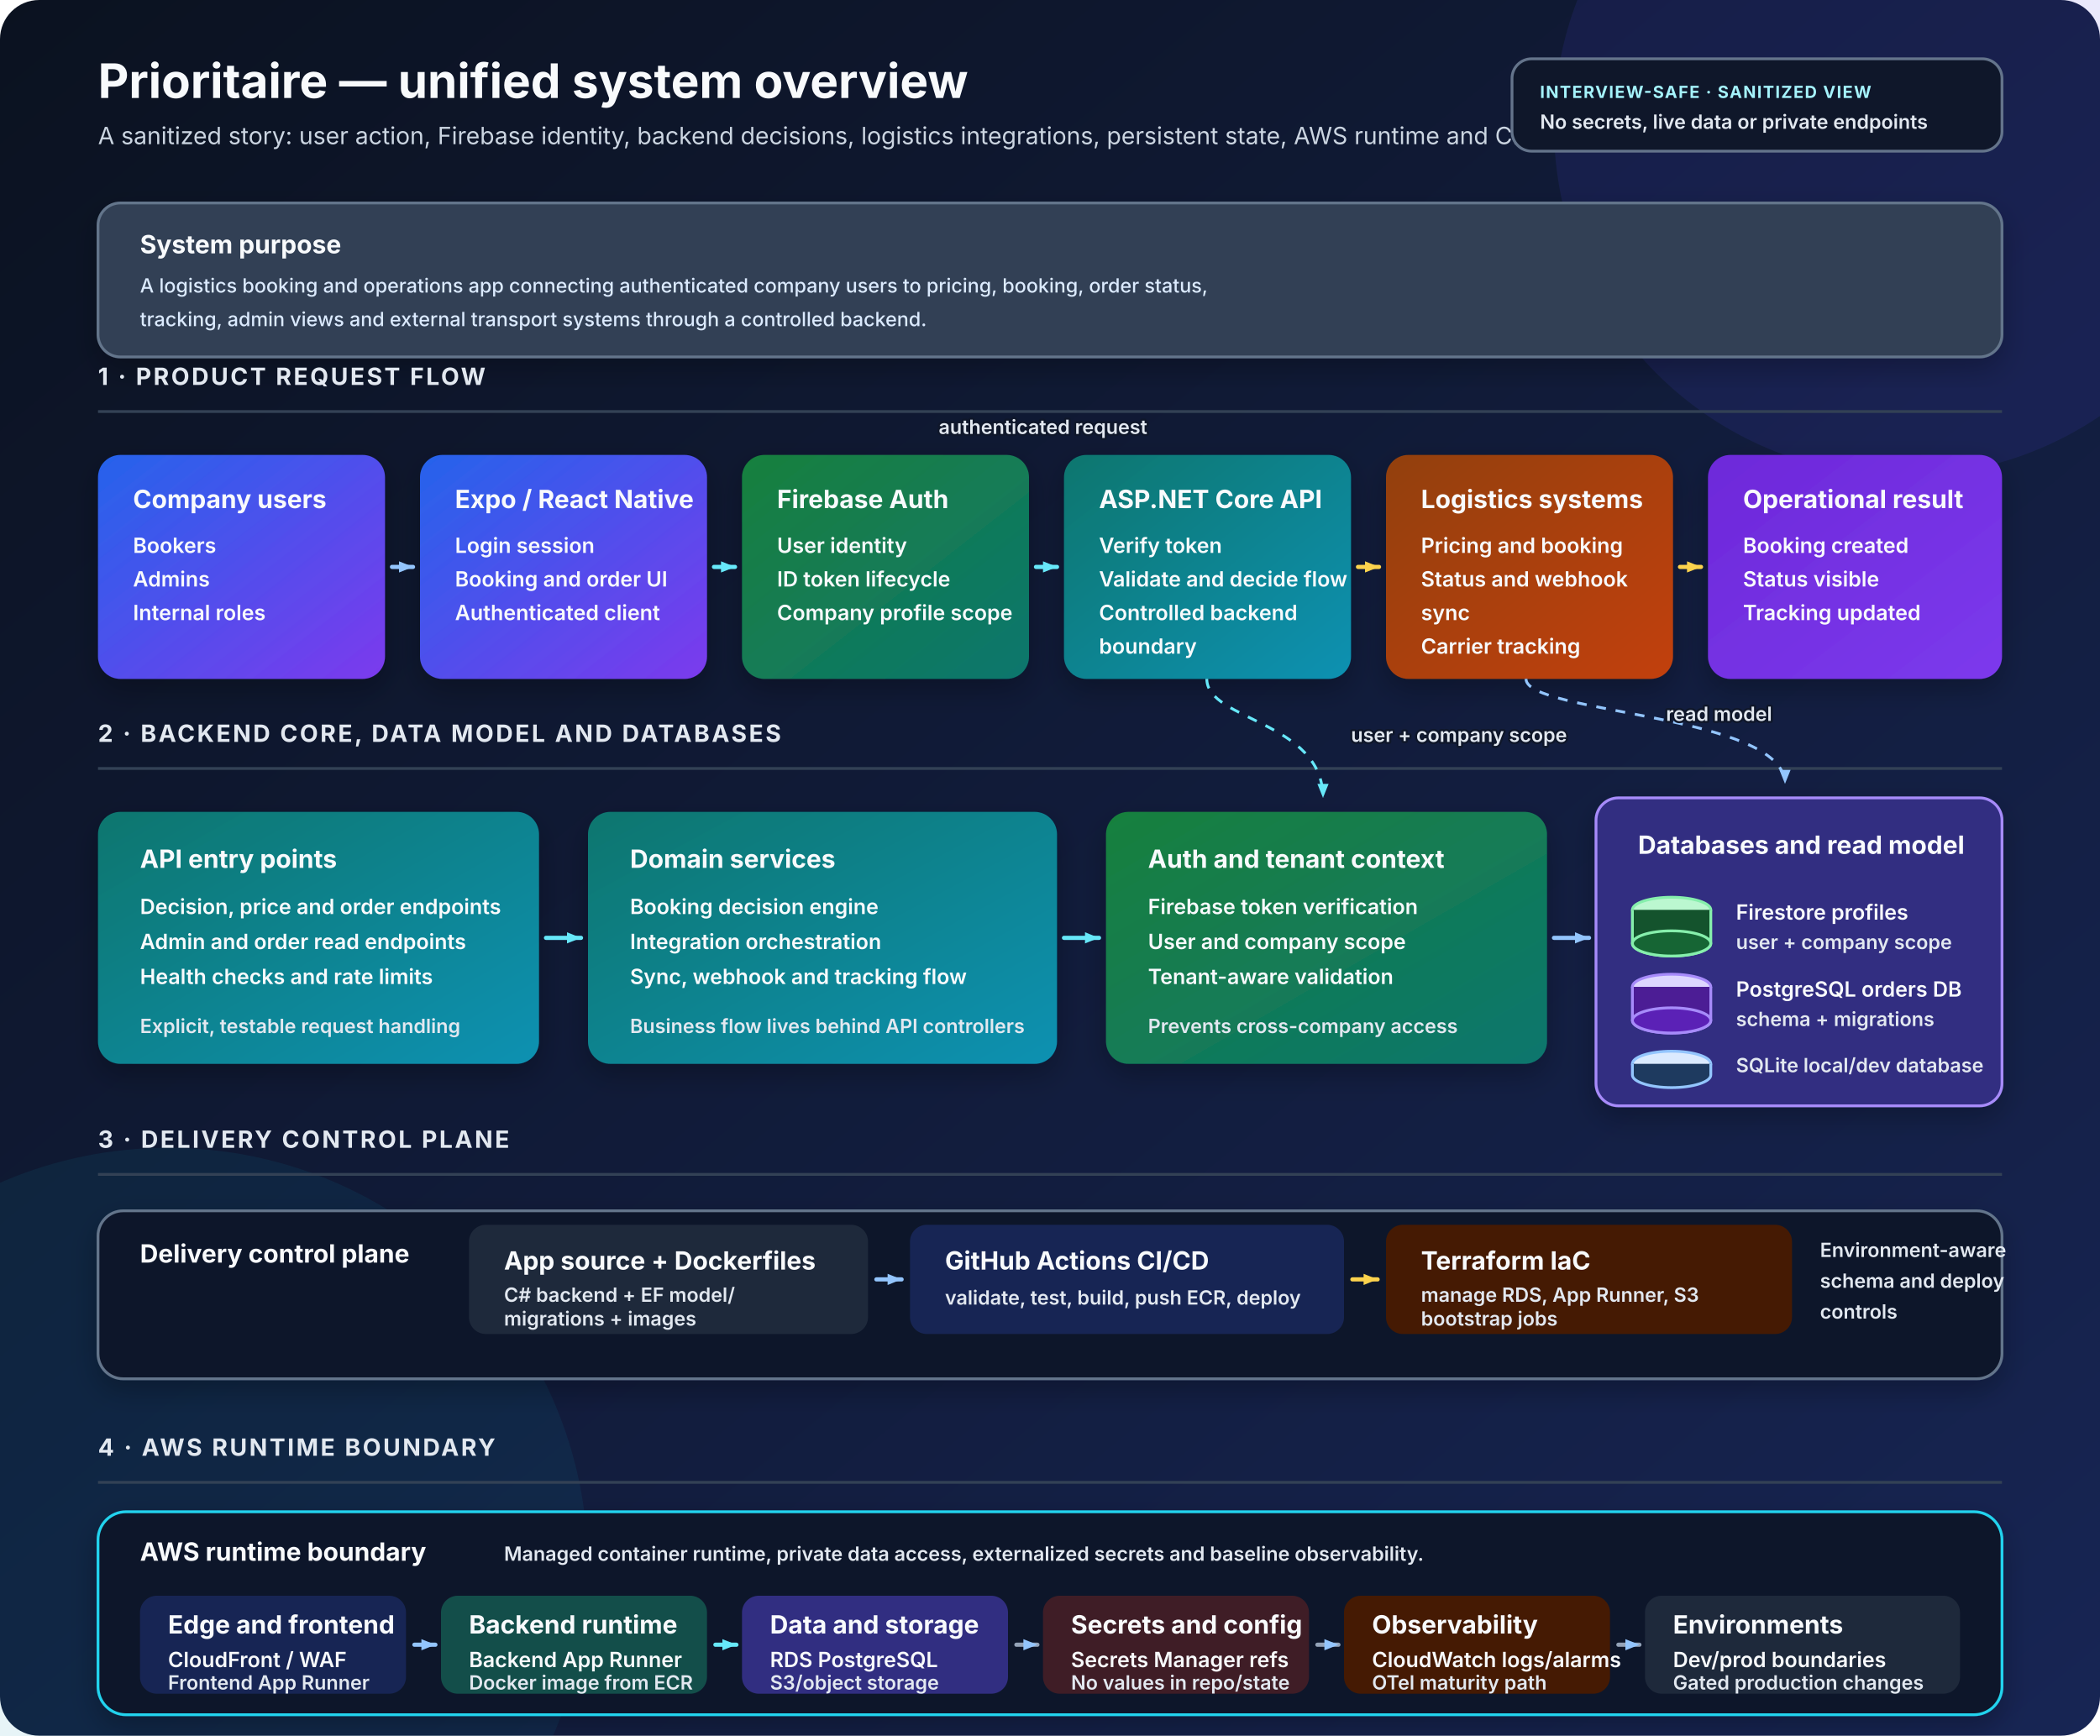
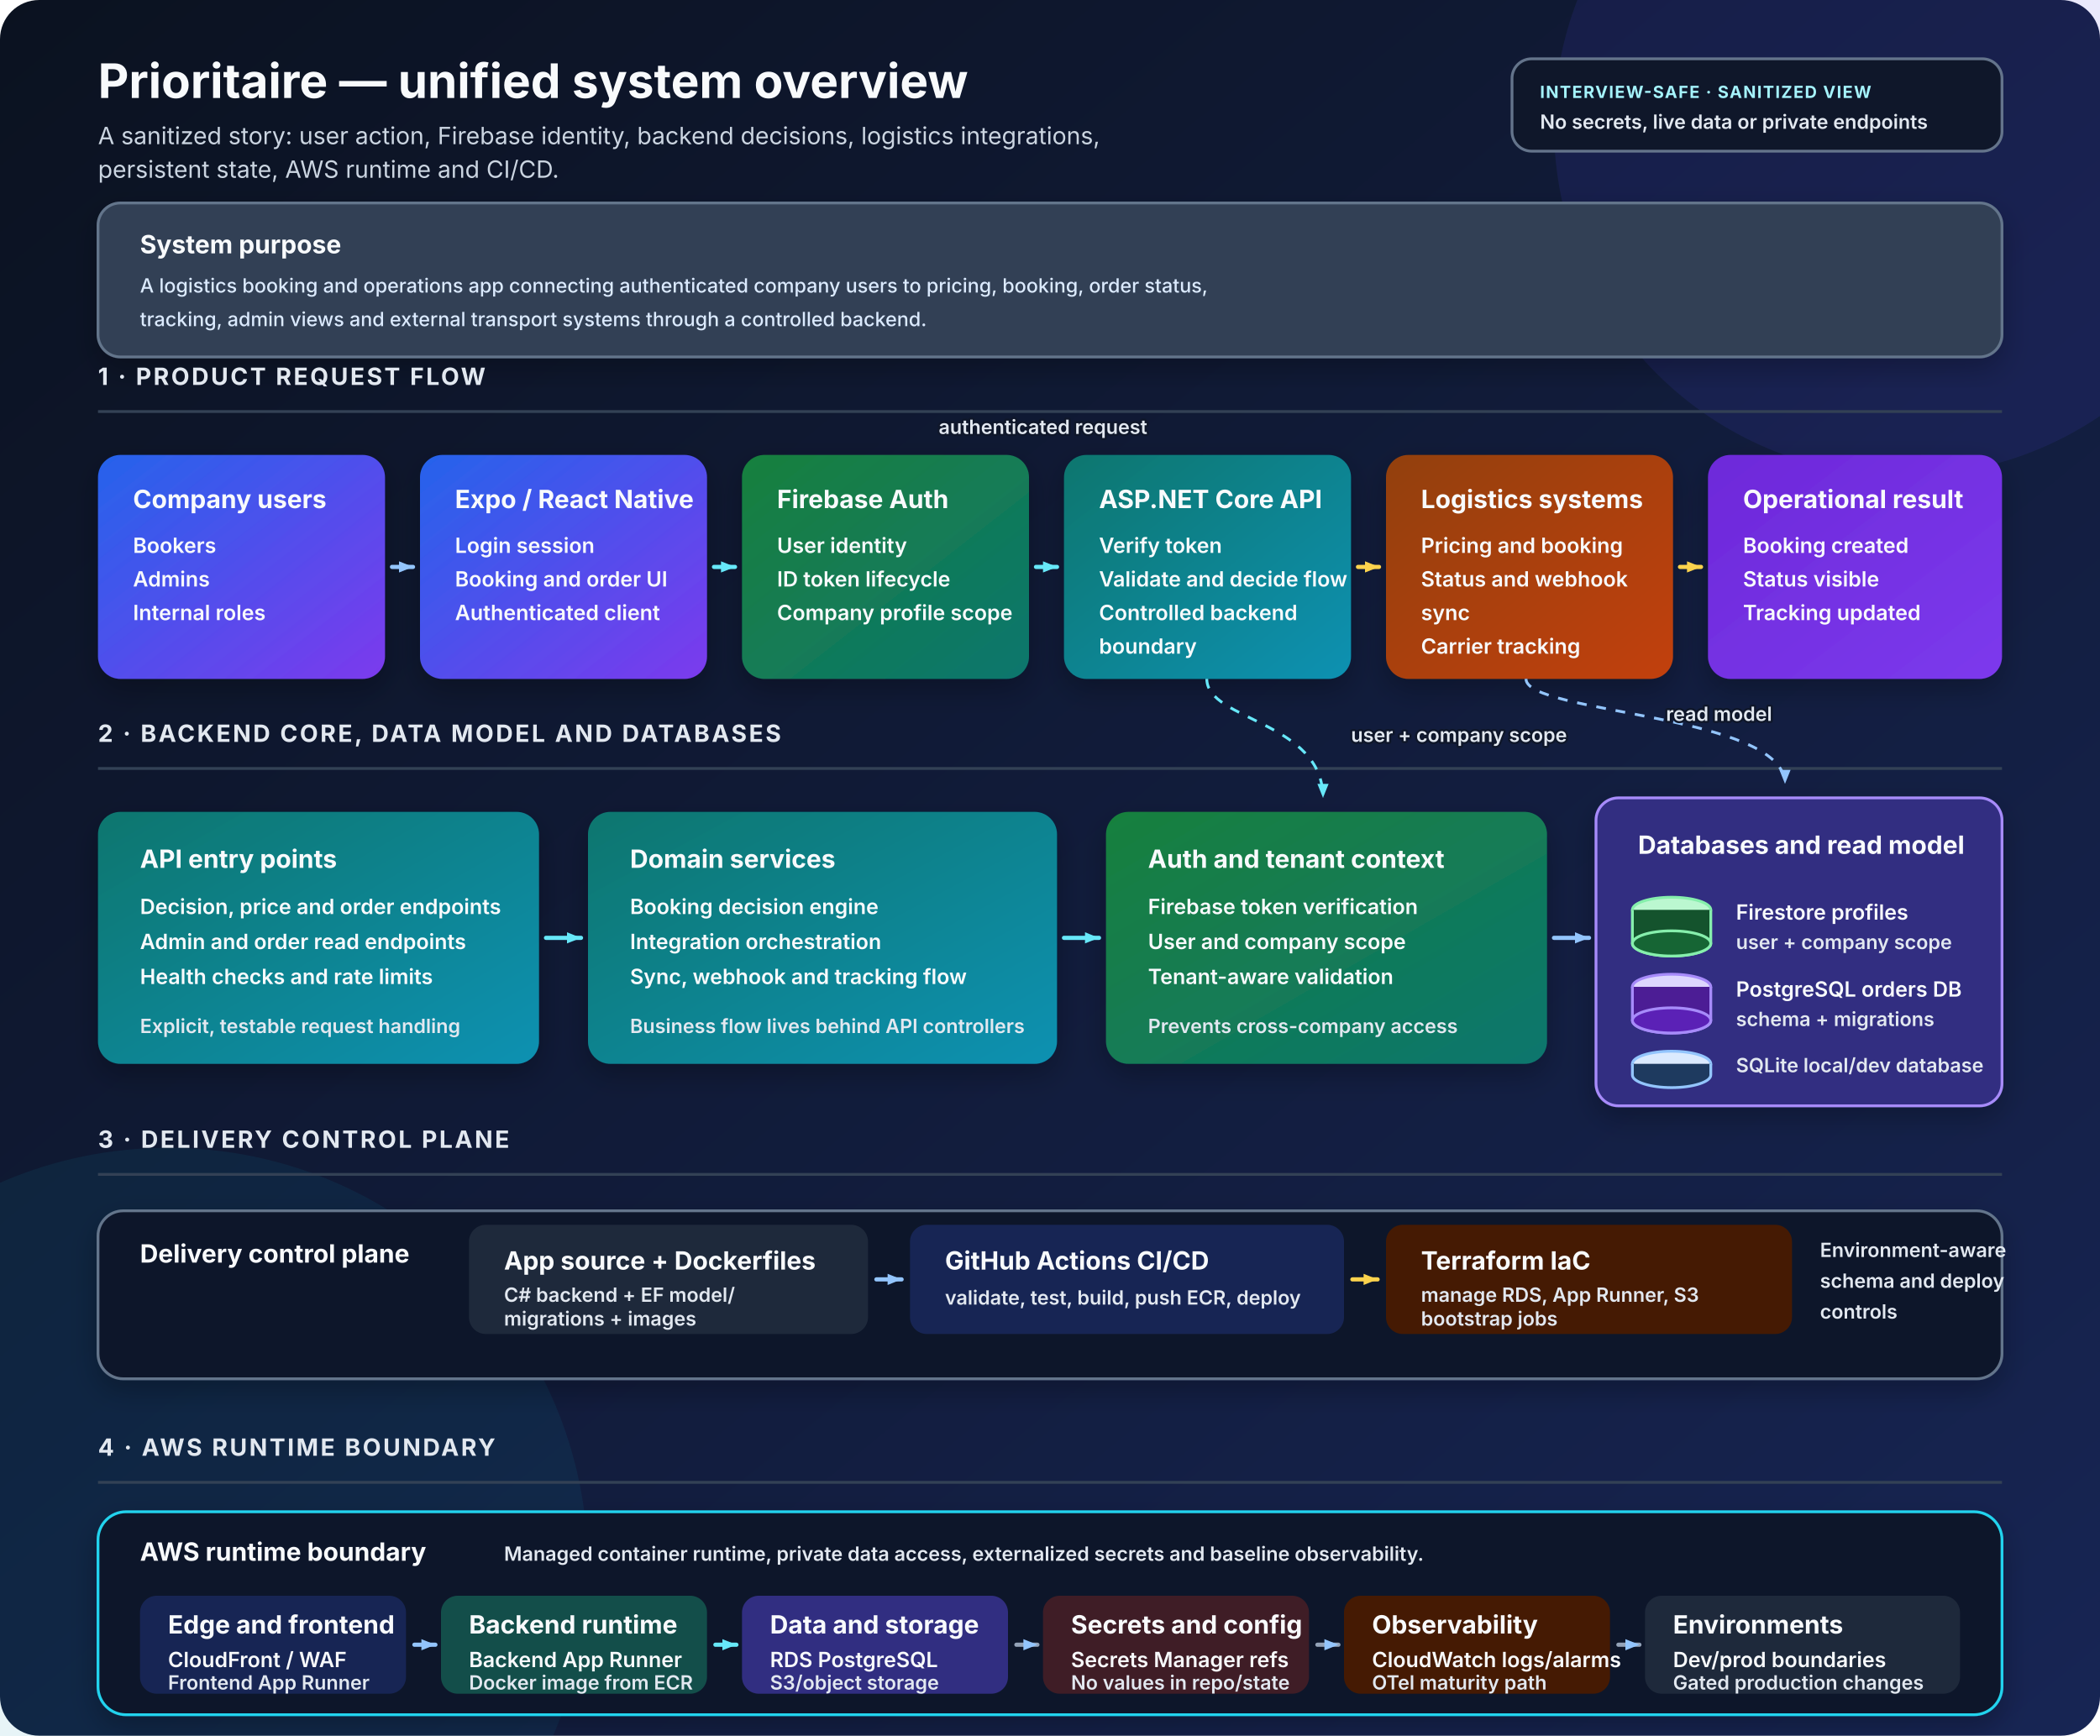
<svg xmlns="http://www.w3.org/2000/svg" width="1500" height="1240" viewBox="0 0 1500 1240" preserveAspectRatio="xMidYMid meet" shape-rendering="geometricPrecision" text-rendering="optimizeLegibility" role="img" aria-labelledby="title desc">
  <defs>
    <linearGradient id="bg" x1="0" y1="0" x2="1" y2="1">
      <stop offset="0" stop-color="#0b1220" />
      <stop offset="1" stop-color="#172554" />
    </linearGradient>
    <linearGradient id="app" x1="0" y1="0" x2="1" y2="1">
      <stop offset="0" stop-color="#2563eb" />
      <stop offset="1" stop-color="#7c3aed" />
    </linearGradient>
    <linearGradient id="identity" x1="0" y1="0" x2="1" y2="1">
      <stop offset="0" stop-color="#15803d" />
      <stop offset="1" stop-color="#0f766e" />
    </linearGradient>
    <linearGradient id="platform" x1="0" y1="0" x2="1" y2="1">
      <stop offset="0" stop-color="#0f766e" />
      <stop offset="1" stop-color="#0891b2" />
    </linearGradient>
    <linearGradient id="integration" x1="0" y1="0" x2="1" y2="1">
      <stop offset="0" stop-color="#92400e" />
      <stop offset="1" stop-color="#c2410c" />
    </linearGradient>
    <linearGradient id="result" x1="0" y1="0" x2="1" y2="1">
      <stop offset="0" stop-color="#6d28d9" />
      <stop offset="1" stop-color="#7c3aed" />
    </linearGradient>
    <linearGradient id="surface" x1="0" y1="0" x2="1" y2="1">
      <stop offset="0" stop-color="#1e293b" />
      <stop offset="1" stop-color="#334155" />
    </linearGradient>
    <filter id="shadow" x="-20%" y="-20%" width="140%" height="140%">
      <feDropShadow dx="0" dy="8" stdDeviation="10" flood-color="#000" flood-opacity=".25" />
    </filter>
    <marker id="arrow-blue" markerUnits="userSpaceOnUse" markerWidth="10" markerHeight="8" refX="10" refY="4" orient="auto">
      <path d="M0,0 L0,8 L10,4 z" fill="#93c5fd" />
    </marker>
    <marker id="arrow-teal" markerUnits="userSpaceOnUse" markerWidth="10" markerHeight="8" refX="10" refY="4" orient="auto">
      <path d="M0,0 L0,8 L10,4 z" fill="#67e8f9" />
    </marker>
    <marker id="arrow-amber" markerUnits="userSpaceOnUse" markerWidth="10" markerHeight="8" refX="10" refY="4" orient="auto">
      <path d="M0,0 L0,8 L10,4 z" fill="#fcd34d" />
    </marker>
    <style>
      .title { font: 700 34px Inter, ui-sans-serif, system-ui, sans-serif; fill: #f8fafc; }
      .subtitle { font: 400 17px Inter, ui-sans-serif, system-ui, sans-serif; fill: #cbd5e1; }
      .section { font: 700 17px Inter, ui-sans-serif, system-ui, sans-serif; fill: #e2e8f0; letter-spacing: 1.5px; }
      .box-title { font: 700 18px Inter, ui-sans-serif, system-ui, sans-serif; fill: #f8fafc; }
      .box-text { font: 600 15px Inter, ui-sans-serif, system-ui, sans-serif; fill: #f8fafc; }
      .purpose-text { font: 500 14px Inter, ui-sans-serif, system-ui, sans-serif; fill: #dbeafe; }
      .small { font: 600 14px Inter, ui-sans-serif, system-ui, sans-serif; fill: #e2e8f0; }
      .flow-label { stroke: #0f172a; stroke-width: 3px; stroke-linejoin: round; paint-order: stroke fill; }
      .legend { font: 600 13px Inter, ui-sans-serif, system-ui, sans-serif; fill: #e2e8f0; }
      .chip { font: 700 12px Inter, ui-sans-serif, system-ui, sans-serif; fill: #a5f3fc; letter-spacing: .8px; }
    </style>
  </defs>
  <rect width="1500" height="1240" rx="28" fill="url(#bg)" />
  <circle cx="1360" cy="90" r="250" fill="#4f46e5" opacity=".12" />
  <circle cx="120" cy="1120" r="300" fill="#0891b2" opacity=".10" />
  <text x="70" y="70" class="title">Prioritaire — unified system overview</text>
-   <text x="70" y="103" class="subtitle">A sanitized story: user action, Firebase identity, backend decisions, logistics integrations, persistent state, AWS runtime and CI/CD.</text>
+   <text x="70" y="103" class="subtitle">A sanitized story: user action, Firebase identity, backend decisions, logistics integrations,</text>
+   <text x="70" y="127" class="subtitle">persistent state, AWS runtime and CI/CD.</text>
  <g>
    <rect x="1080" y="42" width="350" height="66" rx="14" fill="#0f172a" stroke="#64748b" stroke-width="2" />
    <text x="1100" y="70" class="chip">INTERVIEW-SAFE · SANITIZED VIEW</text>
    <text x="1100" y="92" class="small">No secrets, live data or private endpoints</text>
  </g>
  <g>
    <rect filter="url(#shadow)" x="70" y="145" width="1360" height="110" rx="16" fill="#334155" stroke="#64748b" stroke-width="2" />
    <text x="100" y="181" class="box-title">System purpose</text>
    <text x="100" y="209" class="purpose-text">A logistics booking and operations app connecting authenticated company users to pricing, booking, order status,</text>
    <text x="100" y="233" class="purpose-text">tracking, admin views and external transport systems through a controlled backend.</text>
  </g>
  <text x="70" y="275" class="section">1 · PRODUCT REQUEST FLOW</text>
  <line x1="70" y1="294" x2="1430" y2="294" stroke="#334155" stroke-width="2" />
  <g>
    <rect filter="url(#shadow)" x="70" y="325" width="205" height="160" rx="16" fill="url(#app)" />
    <text x="95" y="363" class="box-title">Company users</text>
    <text x="95" y="395" class="box-text">Bookers</text>
    <text x="95" y="419" class="box-text">Admins</text>
    <text x="95" y="443" class="box-text">Internal roles</text>
  </g>
  <g>
    <rect filter="url(#shadow)" x="300" y="325" width="205" height="160" rx="16" fill="url(#app)" />
    <text x="325" y="363" class="box-title" font-size="16">Expo / React Native</text>
    <text x="325" y="395" class="box-text">Login session</text>
    <text x="325" y="419" class="box-text">Booking and order UI</text>
    <text x="325" y="443" class="box-text">Authenticated client</text>
  </g>
  <g>
    <rect filter="url(#shadow)" x="530" y="325" width="205" height="160" rx="16" fill="url(#identity)" />
    <text x="555" y="363" class="box-title">Firebase Auth</text>
    <text x="555" y="395" class="box-text">User identity</text>
    <text x="555" y="419" class="box-text">ID token lifecycle</text>
    <text x="555" y="443" class="box-text">Company profile scope</text>
  </g>
  <g>
    <rect filter="url(#shadow)" x="760" y="325" width="205" height="160" rx="16" fill="url(#platform)" />
    <text x="785" y="363" class="box-title">ASP.NET Core API</text>
    <text x="785" y="395" class="box-text">Verify token</text>
    <text x="785" y="419" class="box-text">Validate and decide flow</text>
    <text x="785" y="443" class="box-text">Controlled backend</text>
    <text x="785" y="467" class="box-text">boundary</text>
  </g>
  <g>
    <rect filter="url(#shadow)" x="990" y="325" width="205" height="160" rx="16" fill="url(#integration)" />
    <text x="1015" y="363" class="box-title">Logistics systems</text>
    <text x="1015" y="395" class="box-text">Pricing and booking</text>
    <text x="1015" y="419" class="box-text">Status and webhook</text>
    <text x="1015" y="443" class="box-text">sync</text>
    <text x="1015" y="467" class="box-text">Carrier tracking</text>
  </g>
  <g>
    <rect filter="url(#shadow)" x="1220" y="325" width="210" height="160" rx="16" fill="url(#result)" />
    <text x="1245" y="363" class="box-title" font-size="16">Operational result</text>
    <text x="1245" y="395" class="box-text">Booking created</text>
    <text x="1245" y="419" class="box-text">Status visible</text>
    <text x="1245" y="443" class="box-text">Tracking updated</text>
  </g>
  <path d="M280 405 L295 405" fill="none" stroke="#93c5fd" stroke-width="3" stroke-linecap="round" marker-end="url(#arrow-blue)" />
  <path d="M510 405 L525 405" fill="none" stroke="#67e8f9" stroke-width="3" stroke-linecap="round" marker-end="url(#arrow-teal)" />
  <path d="M740 405 L755 405" fill="none" stroke="#67e8f9" stroke-width="3" stroke-linecap="round" marker-end="url(#arrow-teal)" />
  <path d="M970 405 L985 405" fill="none" stroke="#fcd34d" stroke-width="3" stroke-linecap="round" marker-end="url(#arrow-amber)" />
  <path d="M1200 405 L1215 405" fill="none" stroke="#fcd34d" stroke-width="3" stroke-linecap="round" marker-end="url(#arrow-amber)" />
  <text x="745" y="310" class="small flow-label" text-anchor="middle">authenticated request</text>
  <text x="70" y="530" class="section">2 · BACKEND CORE, DATA MODEL AND DATABASES</text>
  <line x1="70" y1="549" x2="1430" y2="549" stroke="#334155" stroke-width="2" />
  <g>
    <rect filter="url(#shadow)" x="70" y="580" width="315" height="180" rx="16" fill="url(#platform)" />
    <text x="100" y="620" class="box-title">API entry points</text>
    <text x="100" y="653" class="box-text">Decision, price and order endpoints</text>
    <text x="100" y="678" class="box-text">Admin and order read endpoints</text>
    <text x="100" y="703" class="box-text">Health checks and rate limits</text>
    <text x="100" y="738" class="small">Explicit, testable request handling</text>
  </g>
  <g>
    <rect filter="url(#shadow)" x="420" y="580" width="335" height="180" rx="16" fill="url(#platform)" />
    <text x="450" y="620" class="box-title">Domain services</text>
    <text x="450" y="653" class="box-text">Booking decision engine</text>
    <text x="450" y="678" class="box-text">Integration orchestration</text>
    <text x="450" y="703" class="box-text">Sync, webhook and tracking flow</text>
    <text x="450" y="738" class="small">Business flow lives behind API controllers</text>
  </g>
  <g>
    <rect filter="url(#shadow)" x="790" y="580" width="315" height="180" rx="16" fill="url(#identity)" />
    <text x="820" y="620" class="box-title">Auth and tenant context</text>
    <text x="820" y="653" class="box-text">Firebase token verification</text>
    <text x="820" y="678" class="box-text">User and company scope</text>
    <text x="820" y="703" class="box-text">Tenant-aware validation</text>
    <text x="820" y="738" class="small">Prevents cross-company access</text>
  </g>
  <g>
    <rect filter="url(#shadow)" x="1140" y="570" width="290" height="220" rx="16" fill="#312e81" stroke="#a78bfa" stroke-width="2" />
    <text x="1170" y="610" class="box-title">Databases and read model</text>
    <g>
      <ellipse cx="1194" cy="650" rx="28" ry="9" fill="#bbf7d0" stroke="#86efac" stroke-width="2" />
      <path d="M1166 650 v24 c0 5 13 9 28 9s28-4 28-9v-24" fill="#14532d" stroke="#86efac" stroke-width="2" />
      <ellipse cx="1194" cy="674" rx="28" ry="9" fill="#166534" stroke="#86efac" stroke-width="2" />
      <text x="1240" y="657" class="box-text">Firestore profiles</text>
      <text x="1240" y="678" class="small">user + company scope</text>
    </g>
    <g>
      <ellipse cx="1194" cy="705" rx="28" ry="9" fill="#ddd6fe" stroke="#a78bfa" stroke-width="2" />
      <path d="M1166 705 v24 c0 5 13 9 28 9s28-4 28-9v-24" fill="#4c1d95" stroke="#a78bfa" stroke-width="2" />
      <ellipse cx="1194" cy="729" rx="28" ry="9" fill="#5b21b6" stroke="#a78bfa" stroke-width="2" />
      <text x="1240" y="712" class="box-text">PostgreSQL orders DB</text>
      <text x="1240" y="733" class="small">schema + migrations</text>
    </g>
    <g>
      <ellipse cx="1194" cy="760" rx="28" ry="9" fill="#dbeafe" stroke="#93c5fd" stroke-width="2" />
      <path d="M1166 760 v8 c0 5 13 9 28 9s28-4 28-9v-8" fill="#1e3a5f" stroke="#93c5fd" stroke-width="2" />
      <text x="1240" y="766" class="small">SQLite local/dev database</text>
    </g>
  </g>
  <path d="M390 670 L415 670" fill="none" stroke="#67e8f9" stroke-width="3" stroke-linecap="round" marker-end="url(#arrow-teal)" />
  <path d="M760 670 L785 670" fill="none" stroke="#67e8f9" stroke-width="3" stroke-linecap="round" marker-end="url(#arrow-teal)" />
  <path d="M1110 670 L1135 670" fill="none" stroke="#93c5fd" stroke-width="3" stroke-linecap="round" marker-end="url(#arrow-blue)" />
  <path d="M862 485 C862 515 945 515 945 570" fill="none" stroke="#67e8f9" stroke-width="2" stroke-dasharray="7 7" marker-end="url(#arrow-teal)" />
  <text x="965" y="530" class="small flow-label">user + company scope</text>
  <path d="M1090 485 C1090 510 1275 510 1275 560" fill="none" stroke="#93c5fd" stroke-width="2" stroke-dasharray="7 7" marker-end="url(#arrow-blue)" />
  <text x="1190" y="515" class="small flow-label">read model</text>
  <text x="70" y="820" class="section">3 · DELIVERY CONTROL PLANE</text>
  <line x1="70" y1="839" x2="1430" y2="839" stroke="#334155" stroke-width="2" />
  <g>
    <rect filter="url(#shadow)" x="70" y="865" width="1360" height="120" rx="18" fill="#0f172a" stroke="#64748b" stroke-width="2" />
    <text x="100" y="902" class="box-title">Delivery control plane</text>
    <rect x="335" y="875" width="285" height="78" rx="12" fill="#1e293b" />
    <text x="360" y="907" class="box-title" font-size="16">App source + Dockerfiles</text>
    <text x="360" y="930" class="small">C# backend + EF model/</text>
    <text x="360" y="947" class="small">migrations + images</text>
    <rect x="650" y="875" width="310" height="78" rx="12" fill="#172554" />
    <text x="675" y="907" class="box-title" font-size="16">GitHub Actions CI/CD</text>
    <text x="675" y="932" class="small">validate, test, build, push ECR, deploy</text>
    <rect x="990" y="875" width="290" height="78" rx="12" fill="#451a03" />
    <text x="1015" y="907" class="box-title" font-size="16">Terraform IaC</text>
    <text x="1015" y="930" class="small">manage RDS, App Runner, S3</text>
    <text x="1015" y="947" class="small">bootstrap jobs</text>
    <text x="1300" y="898" class="small">Environment-aware</text>
    <text x="1300" y="920" class="small">schema and deploy</text>
    <text x="1300" y="942" class="small">controls</text>
  </g>
  <path d="M626 914 L644 914" fill="none" stroke="#93c5fd" stroke-width="3" stroke-linecap="round" marker-end="url(#arrow-blue)" />
  <path d="M966 914 L984 914" fill="none" stroke="#fcd34d" stroke-width="3" stroke-linecap="round" marker-end="url(#arrow-amber)" />
  <text x="70" y="1040" class="section">4 · AWS RUNTIME BOUNDARY</text>
  <line x1="70" y1="1059" x2="1430" y2="1059" stroke="#334155" stroke-width="2" />
  <g>
    <rect filter="url(#shadow)" x="70" y="1080" width="1360" height="145" rx="20" fill="#0f172a" stroke="#22d3ee" stroke-width="2" />
    <text x="100" y="1115" class="box-title">AWS runtime boundary</text>
    <text x="360" y="1115" class="small">Managed container runtime, private data access, externalized secrets and baseline observability.</text>
    <rect x="100" y="1140" width="190" height="70" rx="12" fill="#172554" />
    <text x="120" y="1167" class="box-title" font-size="16">Edge and frontend</text>
    <text x="120" y="1191" class="box-text">CloudFront / WAF</text>
    <text x="120" y="1207" class="small">Frontend App Runner</text>
    <rect x="315" y="1140" width="190" height="70" rx="12" fill="#134e4a" />
    <text x="335" y="1167" class="box-title" font-size="16">Backend runtime</text>
    <text x="335" y="1191" class="box-text">Backend App Runner</text>
    <text x="335" y="1207" class="small">Docker image from ECR</text>
    <rect x="530" y="1140" width="190" height="70" rx="12" fill="#312e81" />
    <text x="550" y="1167" class="box-title" font-size="16">Data and storage</text>
    <text x="550" y="1191" class="box-text">RDS PostgreSQL</text>
    <text x="550" y="1207" class="small">S3/object storage</text>
    <rect x="745" y="1140" width="190" height="70" rx="12" fill="#3f1d26" />
    <text x="765" y="1167" class="box-title" font-size="16">Secrets and config</text>
    <text x="765" y="1191" class="box-text">Secrets Manager refs</text>
    <text x="765" y="1207" class="small">No values in repo/state</text>
    <rect x="960" y="1140" width="190" height="70" rx="12" fill="#451a03" />
    <text x="980" y="1167" class="box-title" font-size="16">Observability</text>
    <text x="980" y="1191" class="box-text">CloudWatch logs/alarms</text>
    <text x="980" y="1207" class="small">OTel maturity path</text>
    <rect x="1175" y="1140" width="225" height="70" rx="12" fill="#1e293b" />
    <text x="1195" y="1167" class="box-title" font-size="16">Environments</text>
    <text x="1195" y="1191" class="box-text">Dev/prod boundaries</text>
    <text x="1195" y="1207" class="small">Gated production changes</text>
  </g>
  <path d="M296 1175 L311 1175" fill="none" stroke="#93c5fd" stroke-width="3" stroke-linecap="round" marker-end="url(#arrow-blue)" />
  <path d="M511 1175 L526 1175" fill="none" stroke="#67e8f9" stroke-width="3" stroke-linecap="round" marker-end="url(#arrow-teal)" />
  <path d="M726 1175 L741 1175" fill="none" stroke="#94a3b8" stroke-width="3" stroke-linecap="round" marker-end="url(#arrow-blue)" />
  <path d="M941 1175 L956 1175" fill="none" stroke="#94a3b8" stroke-width="3" stroke-linecap="round" marker-end="url(#arrow-blue)" />
  <path d="M1156 1175 L1171 1175" fill="none" stroke="#94a3b8" stroke-width="3" stroke-linecap="round" marker-end="url(#arrow-blue)" />
</svg>
